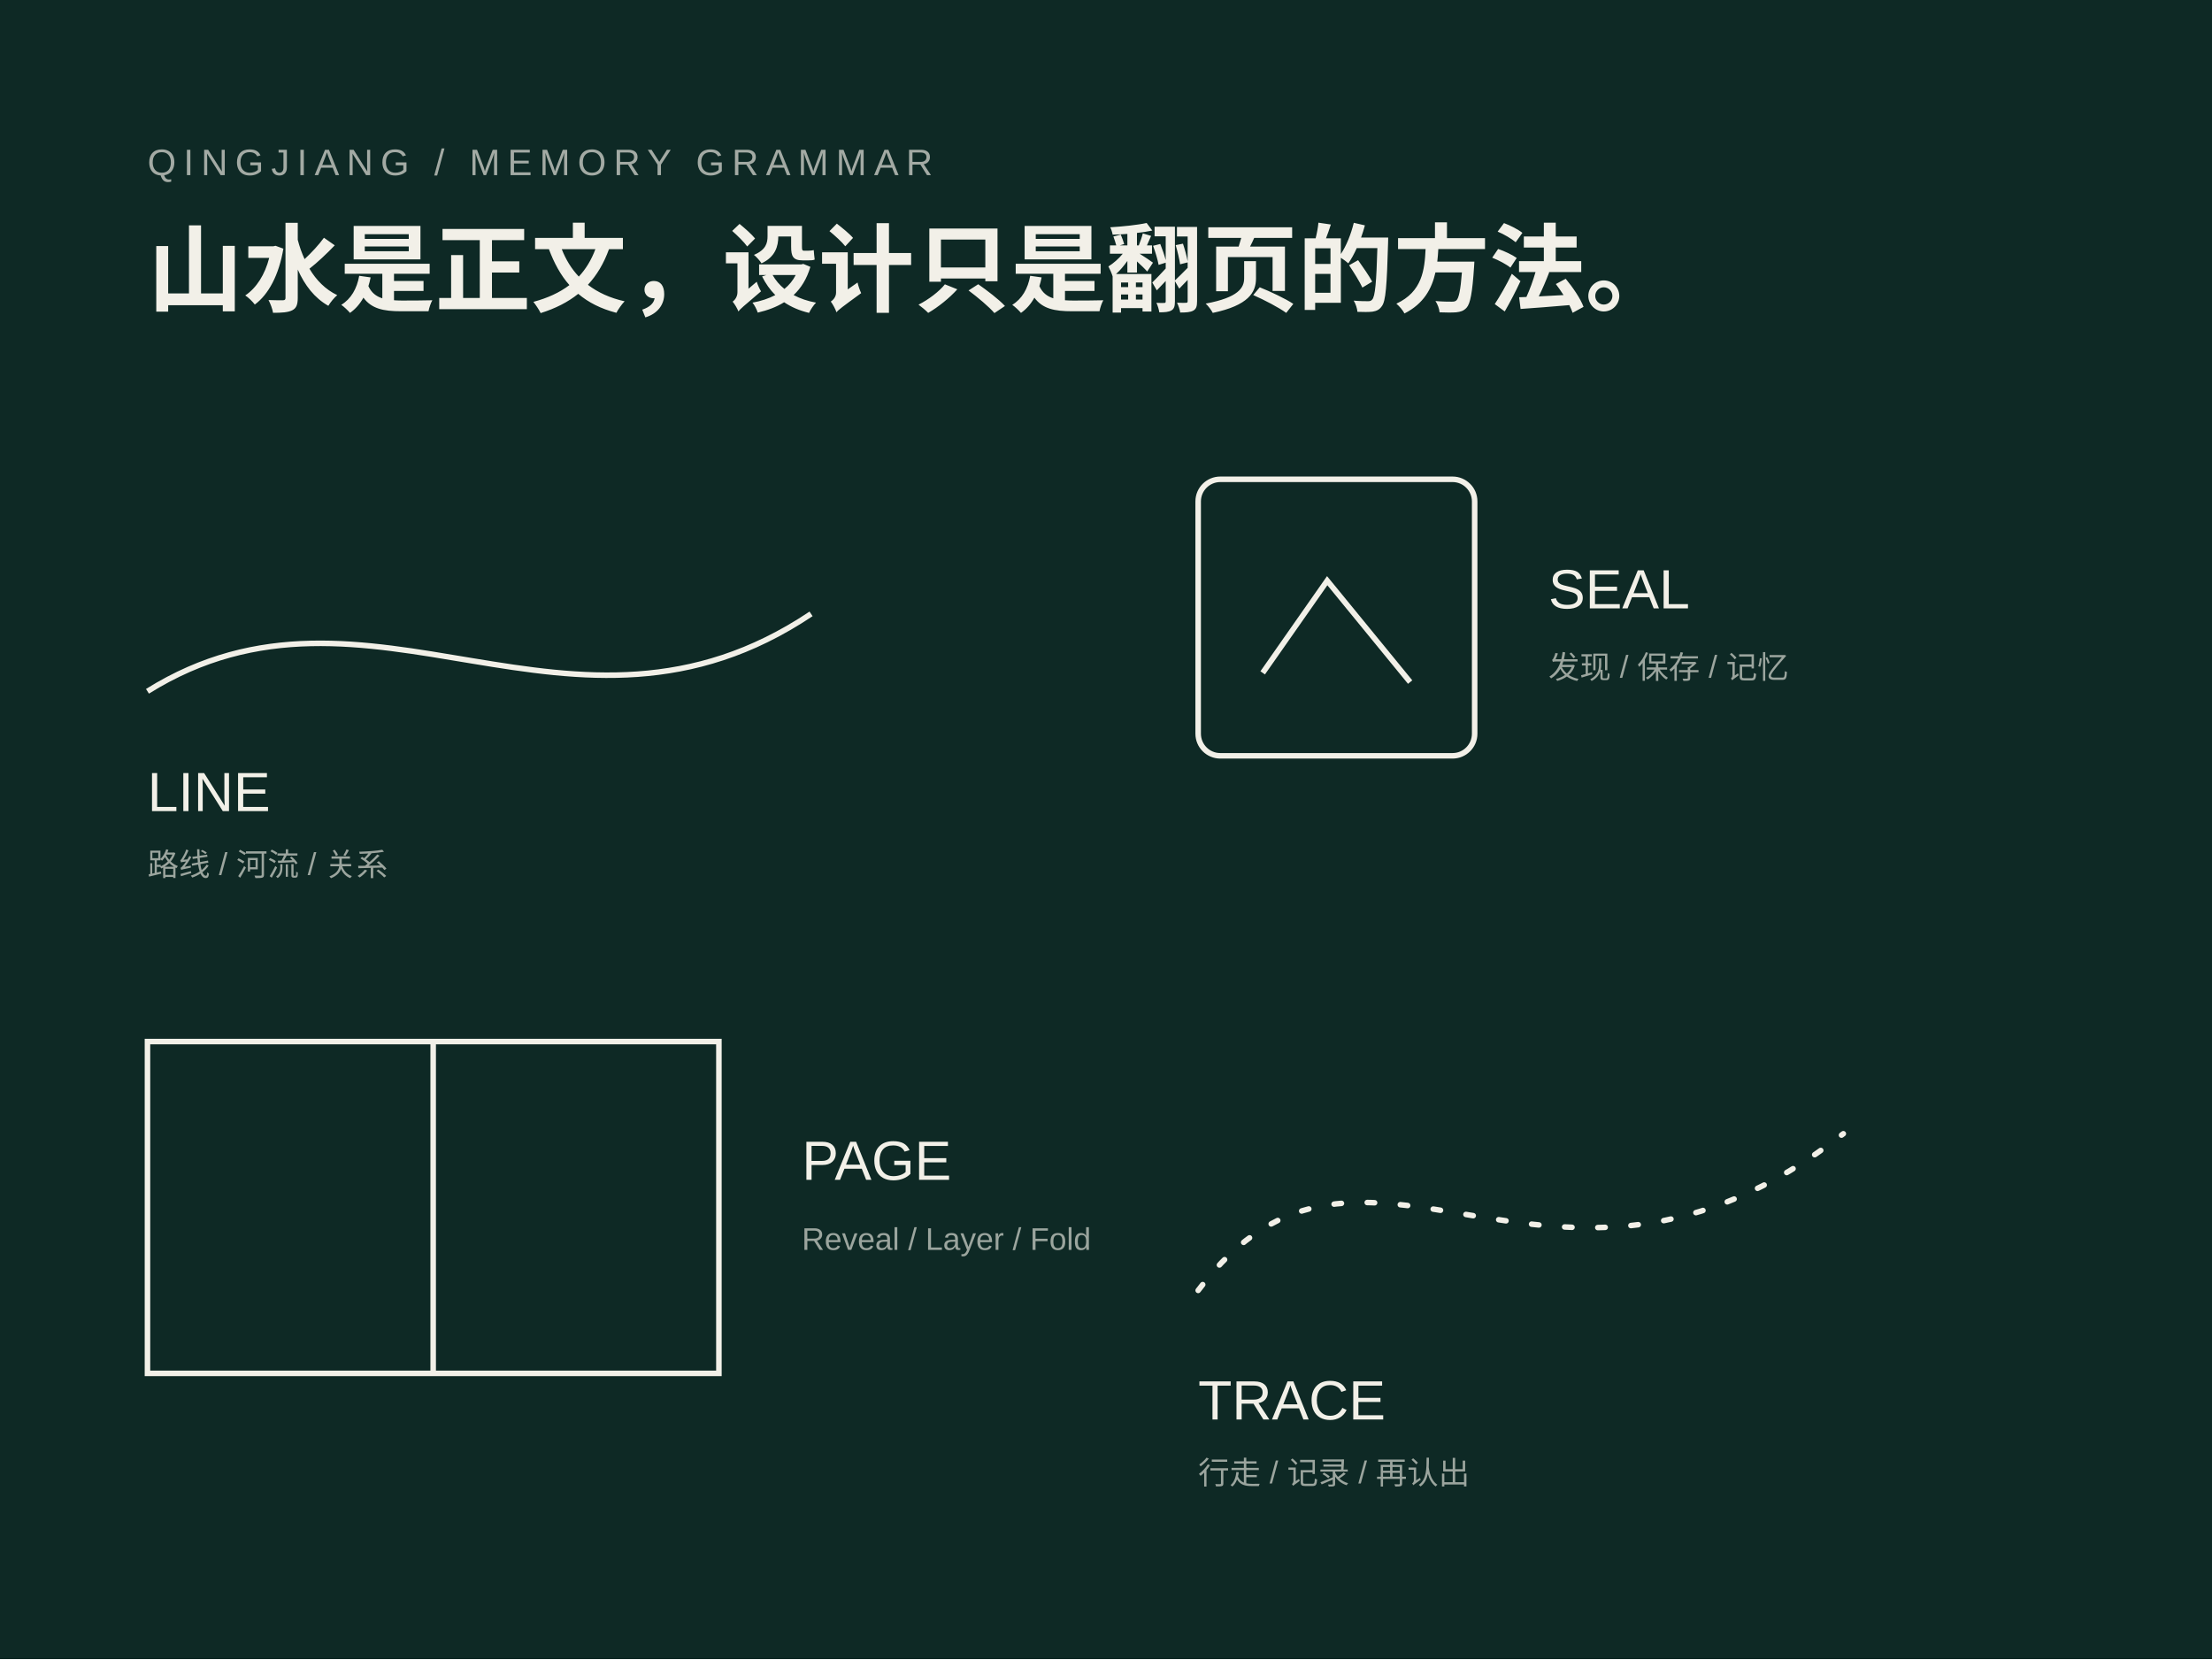
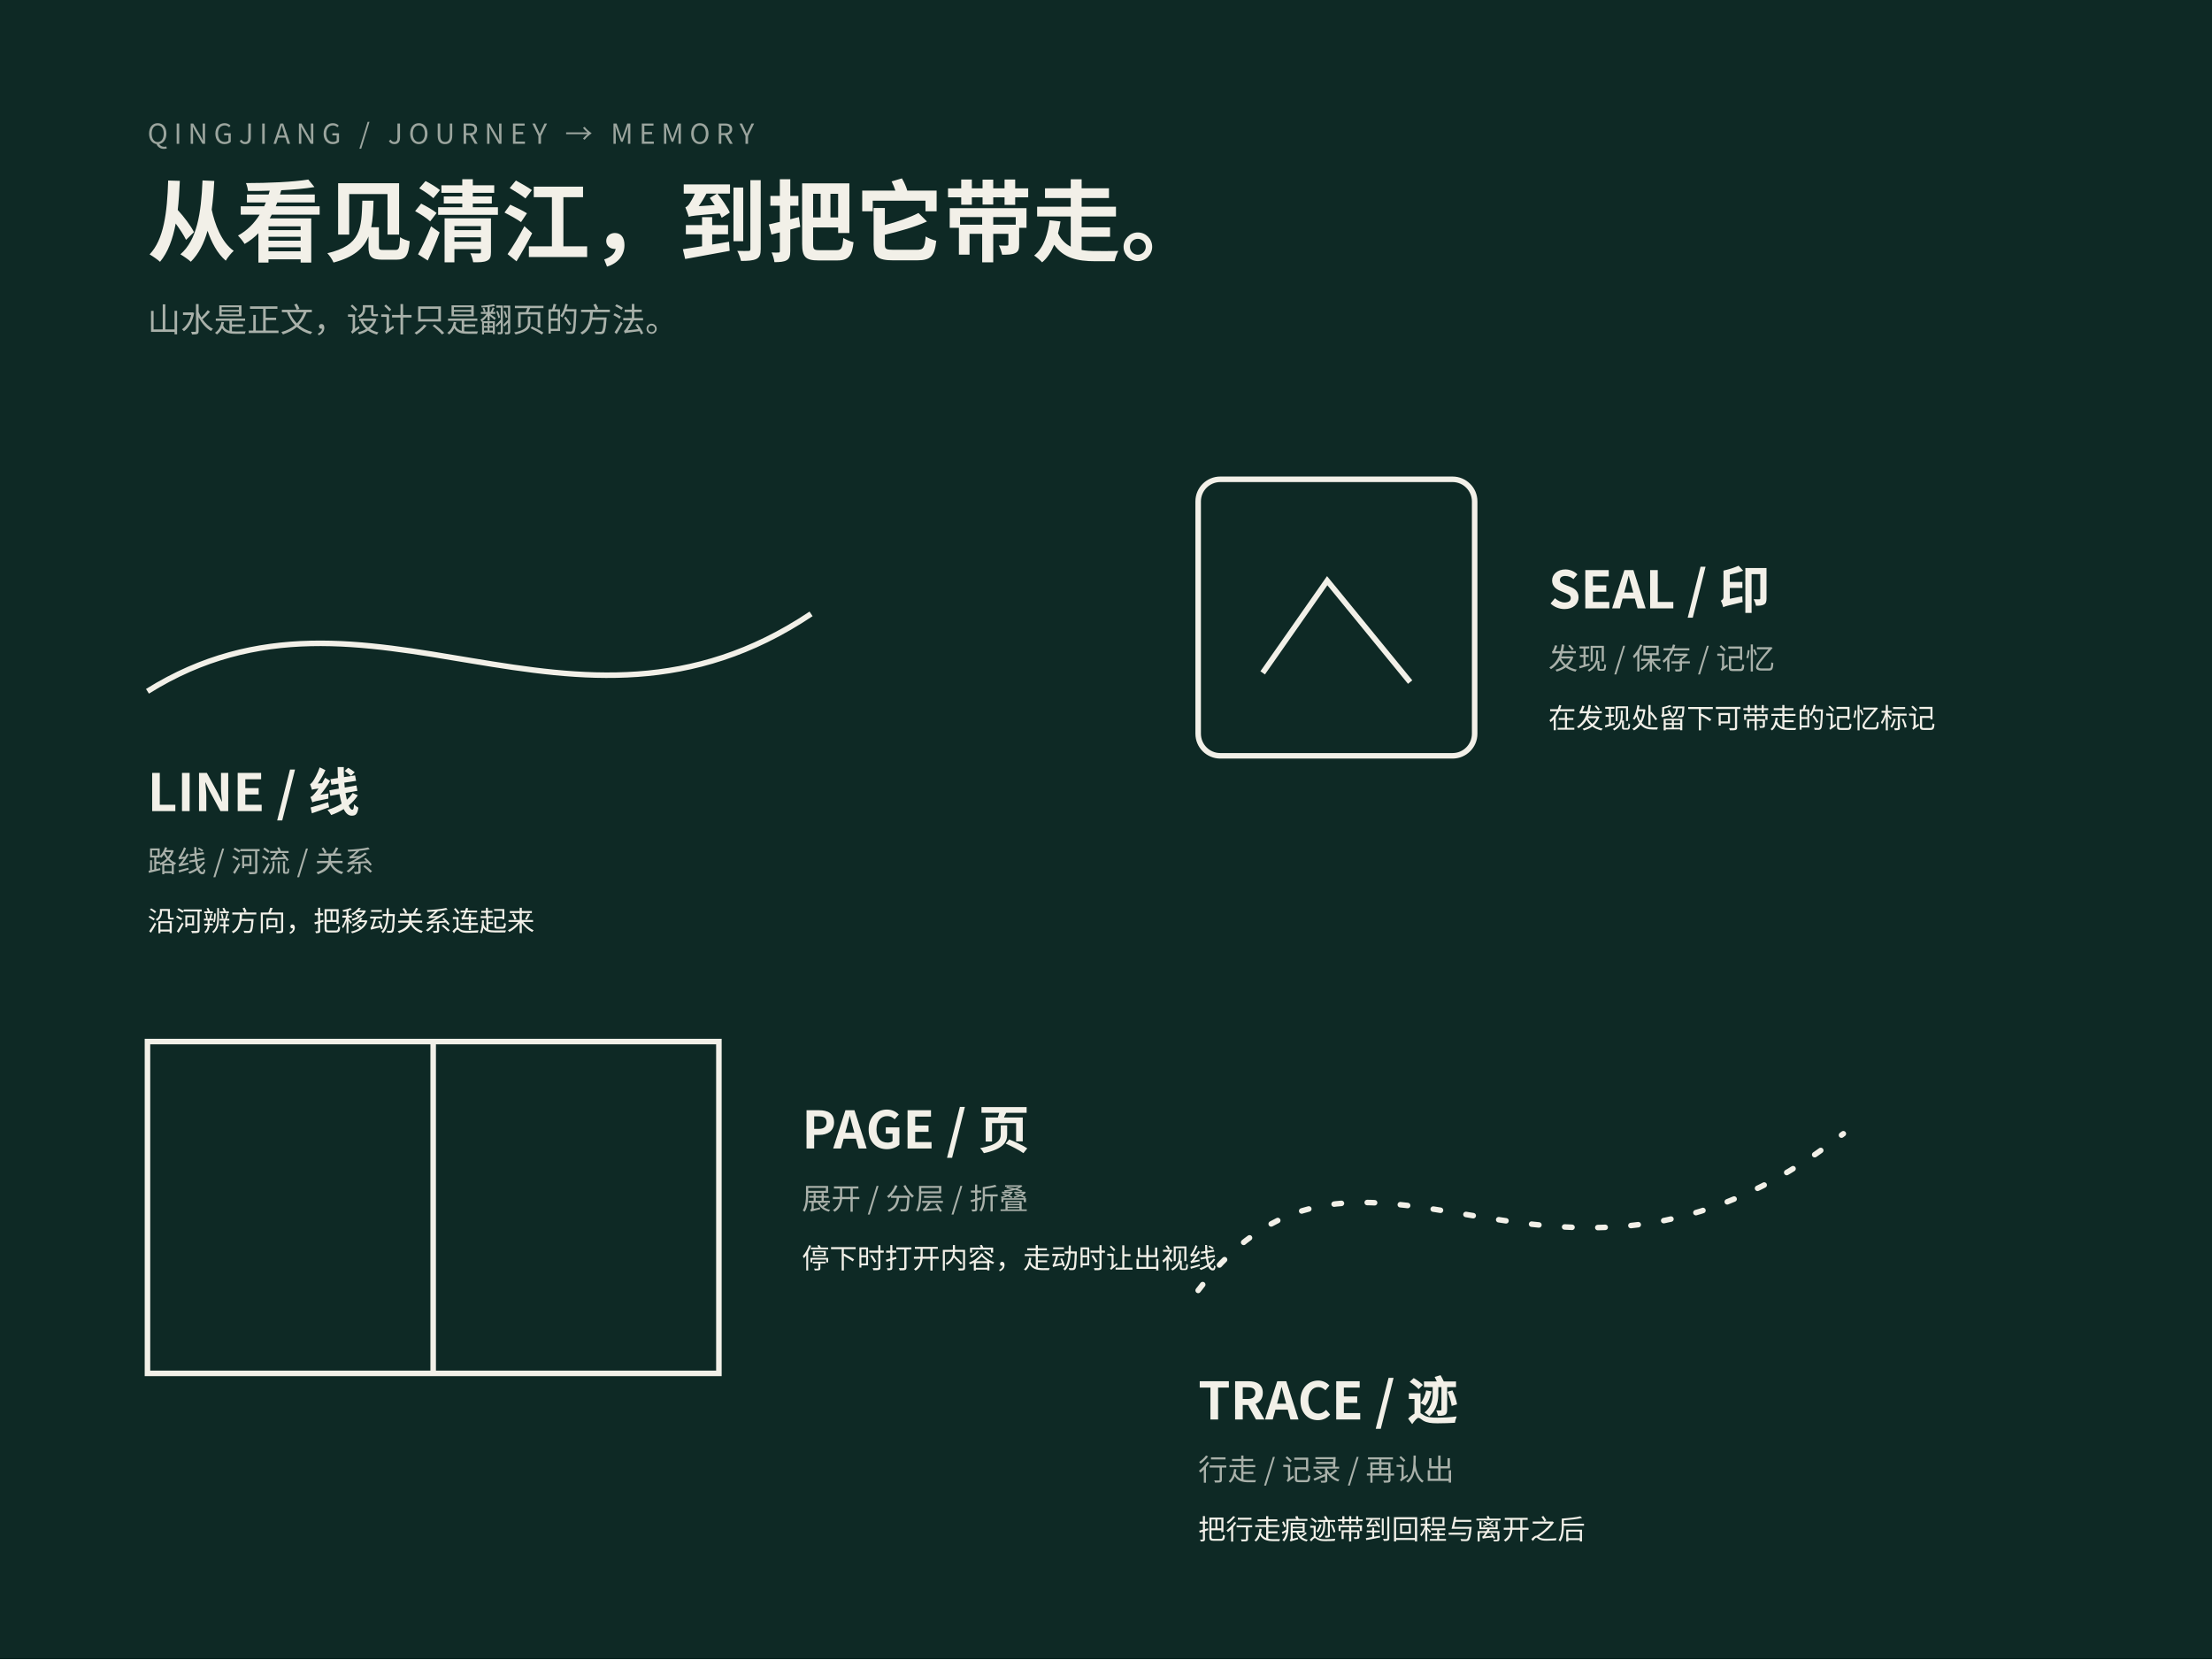
<svg xmlns="http://www.w3.org/2000/svg" viewBox="0 0 1200 900" role="img" aria-labelledby="title desc">
  <rect width="1200" height="900" fill="#0e2925" />
-   <g font-family="Arial,Helvetica,sans-serif" fill="#f2f0e8">
-     <text x="80" y="95" font-size="20" letter-spacing="4" opacity=".65">QINGJIANG / MEMORY GRAMMAR</text>
-     <text x="80" y="165" font-size="52" font-weight="700">山水是正文，设计只是翻页的方法。</text>
+   <g font-family="Noto Sans CJK SC,Noto Sans SC,Microsoft YaHei,Arial,sans-serif" fill="#f2f0e8">
+     <text x="80" y="78" font-size="15" letter-spacing="3.2" opacity=".62">QINGJIANG / JOURNEY → MEMORY</text>
+     <text x="80" y="138" font-size="48" font-weight="700">从看见清江，到把它带走。</text>
+     <text x="80" y="180" font-size="18" opacity=".68">山水是正文，设计只是翻页的方法。</text>
  </g>
-   <g font-family="Arial,Helvetica,sans-serif" fill="#f2f0e8">
+   <g font-family="Noto Sans CJK SC,Noto Sans SC,Microsoft YaHei,Arial,sans-serif" fill="#f2f0e8">
    <g transform="translate(80 285)">
      <path d="M0 90C120 15 230 135 360 48" fill="none" stroke="#f2f0e8" stroke-width="3" />
-       <text y="155" font-size="30">LINE</text>
-       <text y="190" font-size="17" opacity=".62">路线 / 河流 / 关系</text>
+       <text y="155" font-size="28" font-weight="700">LINE / 线</text>
+       <text y="188" font-size="16" opacity=".68">路线 / 河流 / 关系</text>
+       <text y="220" font-size="15">沿河辨方向，把移动关系连起来</text>
    </g>
    <g transform="translate(650 260)">
      <rect x="0" y="0" width="150" height="150" rx="12" fill="none" stroke="#f2f0e8" stroke-width="3" />
      <path d="M35 105L70 55L115 110" fill="none" stroke="#f2f0e8" stroke-width="3" />
-       <text x="190" y="70" font-size="30">SEAL</text>
-       <text x="190" y="108" font-size="17" opacity=".62">发现 / 保存 / 记忆</text>
+       <text x="190" y="70" font-size="28" font-weight="700">SEAL / 印</text>
+       <text x="190" y="103" font-size="16" opacity=".68">发现 / 保存 / 记忆</text>
+       <text x="190" y="135" font-size="15">在发现处留下可带走的记忆标记</text>
    </g>
    <g transform="translate(80 565)">
      <path d="M0 0H310V180H0Z M155 0V180" fill="none" stroke="#f2f0e8" stroke-width="3" />
-       <text x="355" y="75" font-size="30">PAGE</text>
-       <text x="355" y="113" font-size="17" opacity=".62">Reveal / Layer / Fold</text>
+       <text x="355" y="58" font-size="28" font-weight="700">PAGE / 页</text>
+       <text x="355" y="91" font-size="16" opacity=".68">展开 / 分层 / 折叠</text>
+       <text x="355" y="123" font-size="15">停下时打开内容，走动时让出视线</text>
    </g>
    <g transform="translate(650 580)">
      <path d="M0 120C90 0 190 160 350 35" fill="none" stroke="#f2f0e8" stroke-width="3" stroke-dasharray="4 14" stroke-linecap="round" />
-       <text x="0" y="190" font-size="30">TRACE</text>
-       <text x="0" y="225" font-size="17" opacity=".62">行走 / 记录 / 再认出</text>
+       <text x="0" y="190" font-size="28" font-weight="700">TRACE / 迹</text>
+       <text x="0" y="223" font-size="16" opacity=".68">行走 / 记录 / 再认出</text>
+       <text x="0" y="255" font-size="15">把行走痕迹带到回程与离开之后</text>
    </g>
  </g>
</svg>
